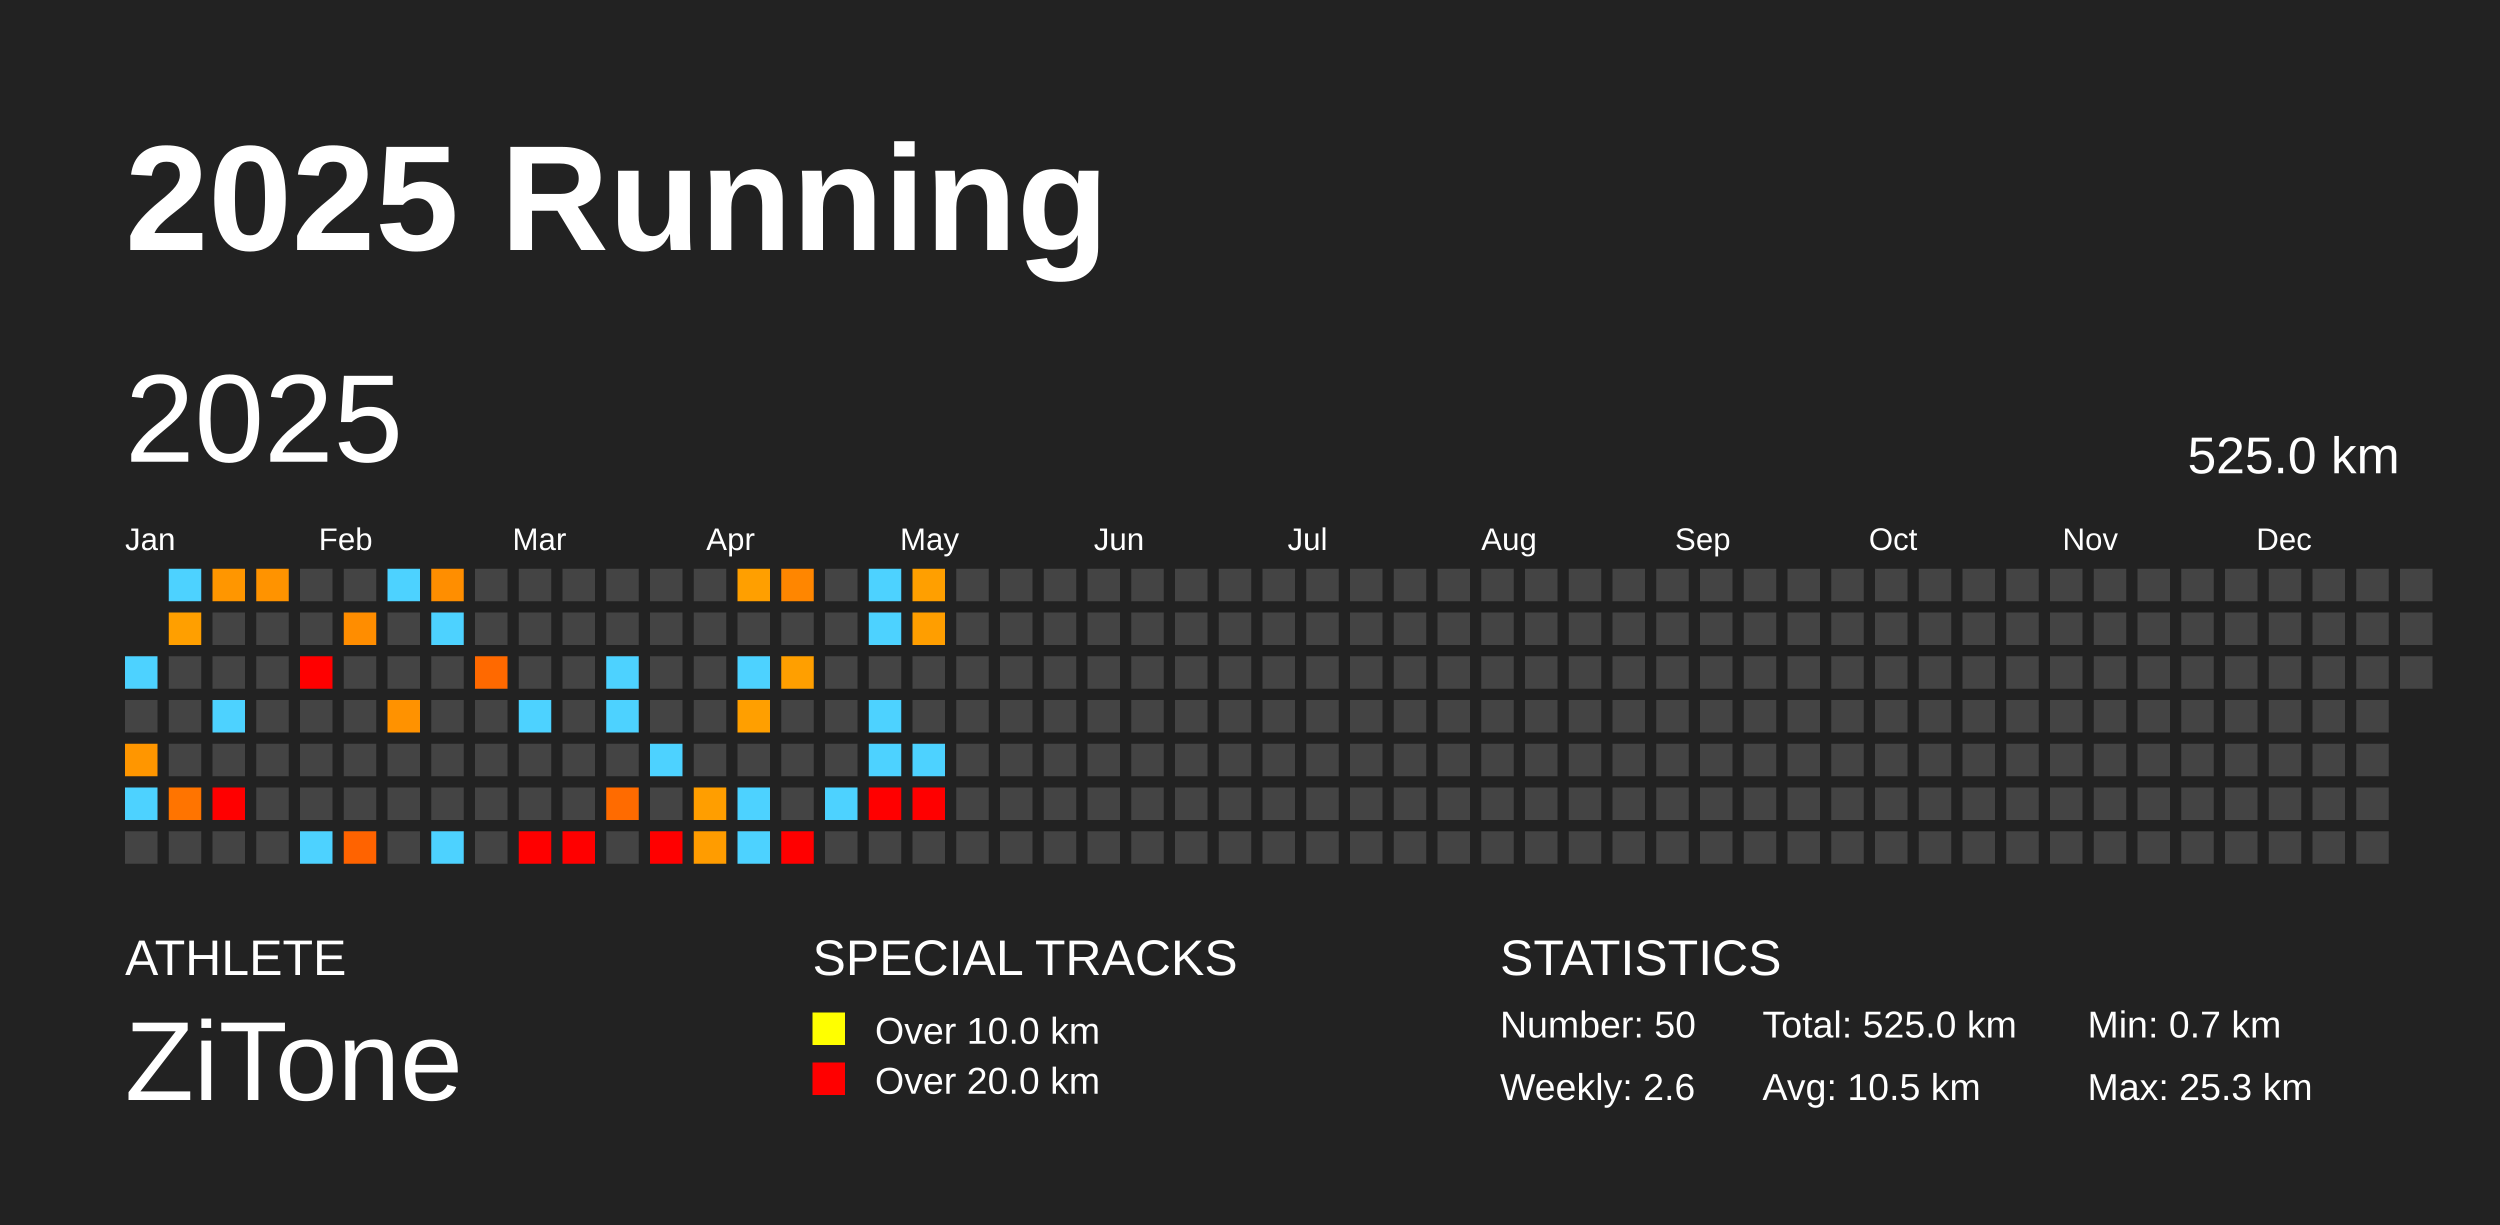
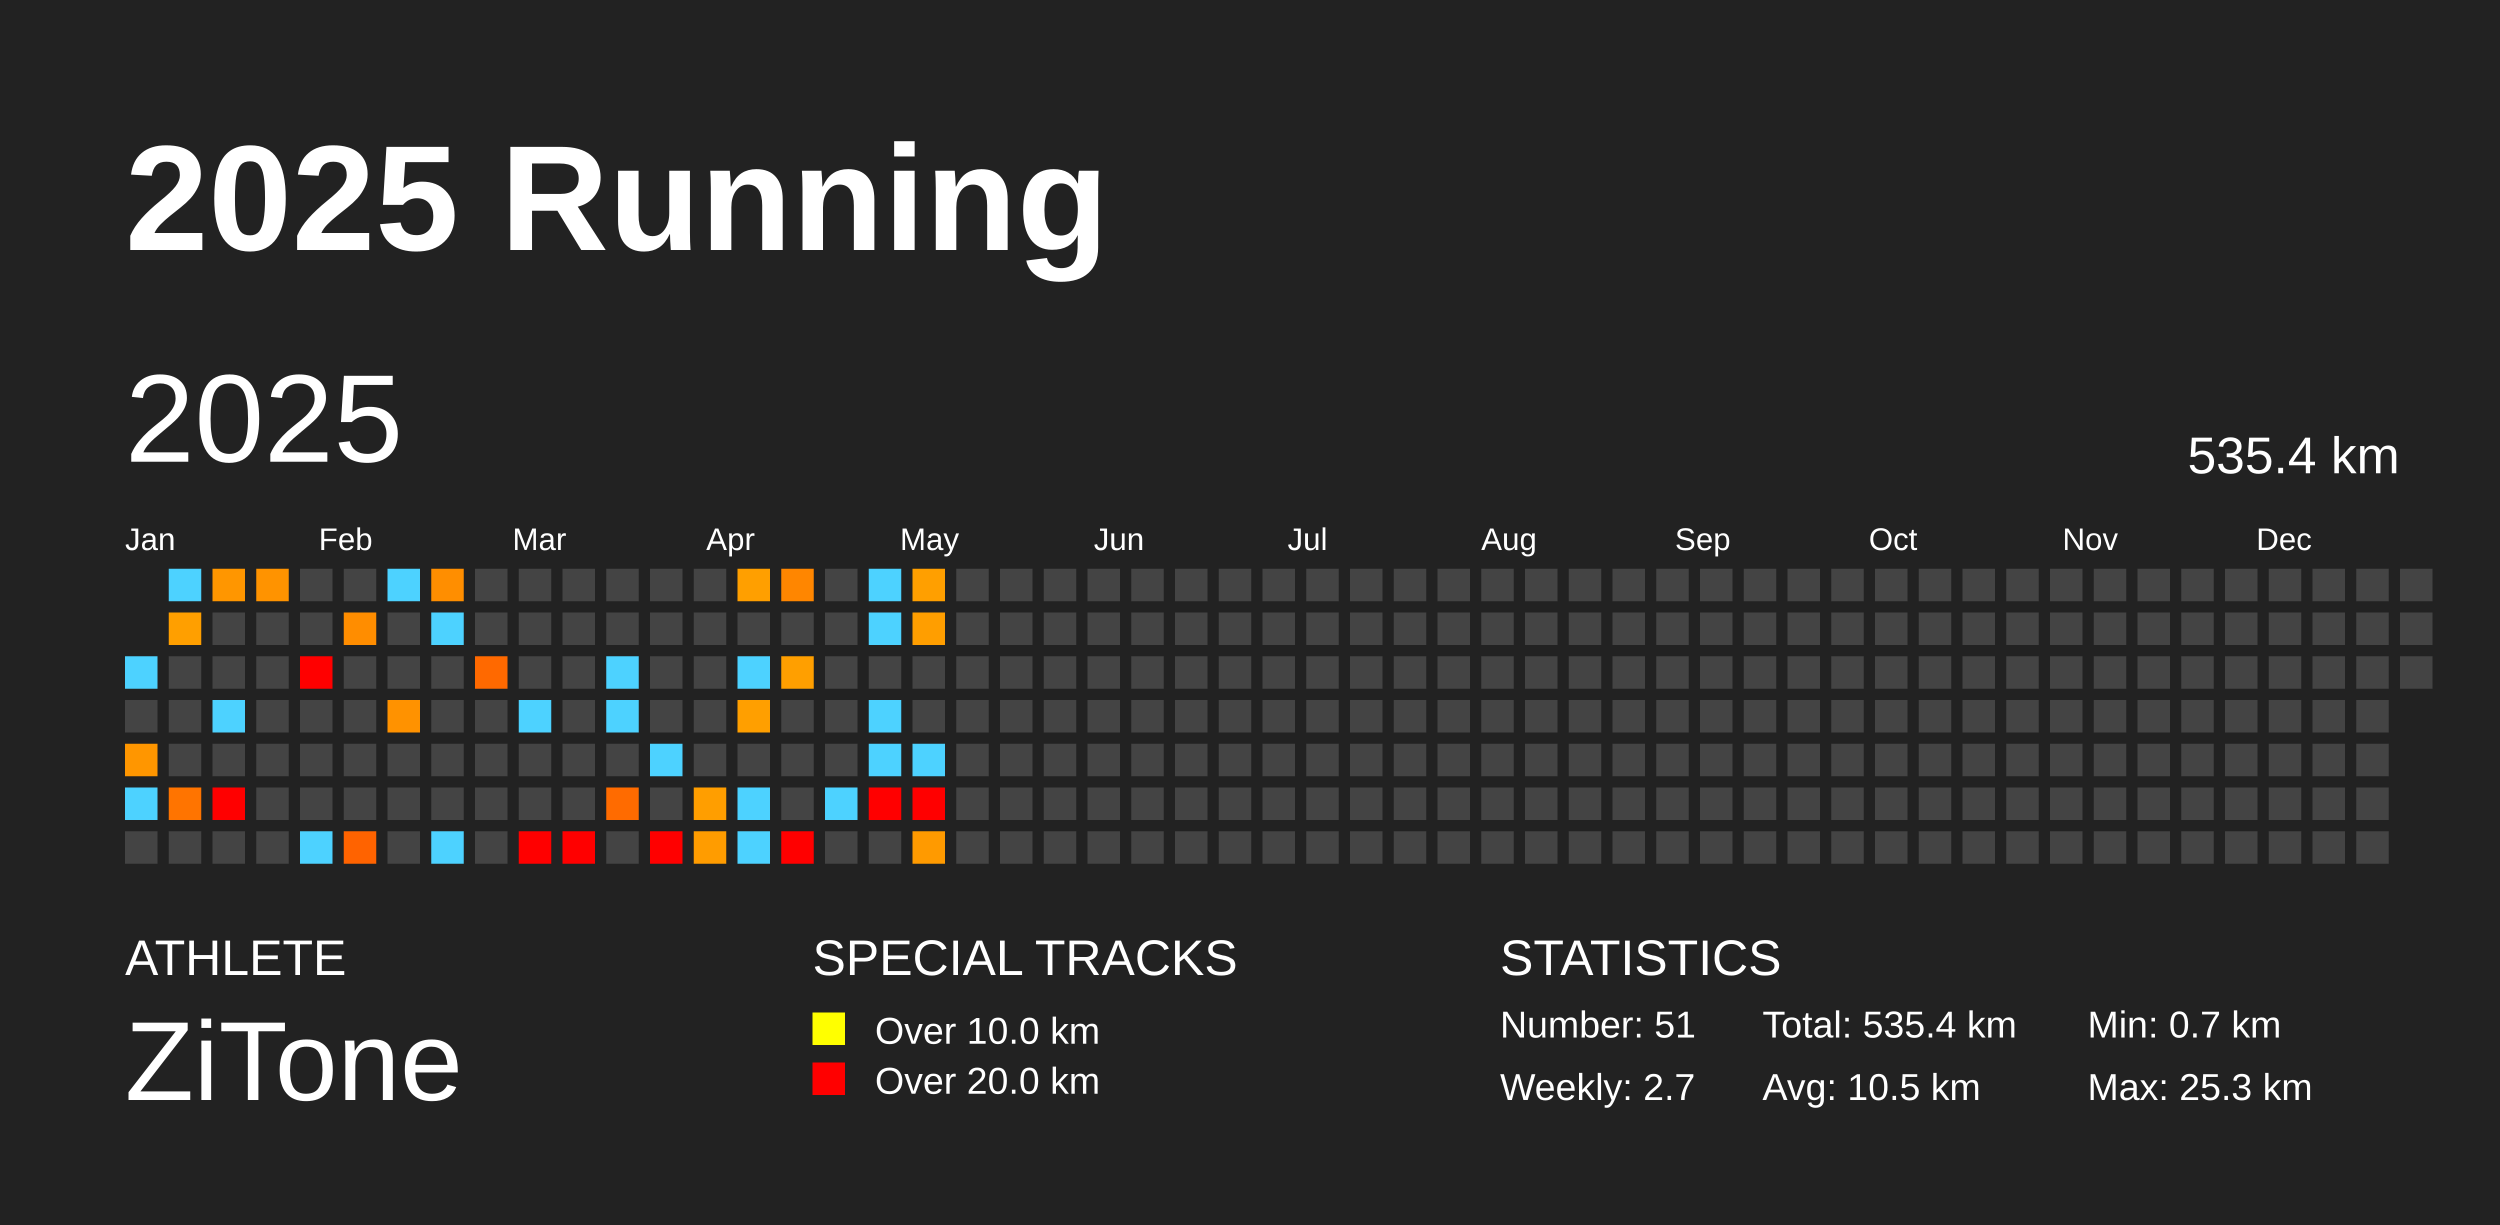
<svg xmlns="http://www.w3.org/2000/svg" baseProfile="full" height="98mm" version="1.1" viewBox="0,0,200,98" width="200mm">
  <defs />
  <rect fill="#222222" height="98" width="200" x="0" y="0" />
  <text fill="#FFFFFF" style="font-size:12px; font-family:Arial; font-weight:bold;" x="10" y="20">2025 Running</text>
  <text fill="#FFFFFF" style="font-size:4px; font-family:Arial" x="10" y="78">ATHLETE</text>
  <text fill="#FFFFFF" style="font-size:9px; font-family:Arial" x="10" y="88">ZiTone</text>
  <text fill="#FFFFFF" style="font-size:4px; font-family:Arial" x="65" y="78">SPECIAL TRACKS</text>
  <rect fill="yellow" height="2.6" width="2.6" x="65" y="81" />
  <text fill="#FFFFFF" style="font-size:3px; font-family:Arial" x="70" y="83.5">Over 10.0 km</text>
  <rect fill="red" height="2.6" width="2.6" x="65" y="85" />
  <text fill="#FFFFFF" style="font-size:3px; font-family:Arial" x="70" y="87.5">Over 20.0 km</text>
  <text fill="#FFFFFF" style="font-size:4px; font-family:Arial" x="120" y="78">STATISTICS</text>
-   <text fill="#FFFFFF" style="font-size:3px; font-family:Arial" x="120" y="83">Number: 50</text>
-   <text fill="#FFFFFF" style="font-size:3px; font-family:Arial" x="120" y="88">Weekly: 2.6</text>
-   <text fill="#FFFFFF" style="font-size:3px; font-family:Arial" x="141" y="83">Total: 525.0 km</text>
+   <text fill="#FFFFFF" style="font-size:3px; font-family:Arial" x="120" y="83">Number: 51</text>
+   <text fill="#FFFFFF" style="font-size:3px; font-family:Arial" x="120" y="88">Weekly: 2.7</text>
+   <text fill="#FFFFFF" style="font-size:3px; font-family:Arial" x="141" y="83">Total: 535.4 km</text>
  <text fill="#FFFFFF" style="font-size:3px; font-family:Arial" x="141" y="88">Avg: 10.5 km</text>
  <text fill="#FFFFFF" style="font-size:3px; font-family:Arial" x="167" y="83">Min: 0.7 km</text>
  <text fill="#FFFFFF" style="font-size:3px; font-family:Arial" x="167" y="88">Max: 25.3 km</text>
  <text dominant-baseline="hanging" fill="#FFFFFF" style="font-size:10.0px; font-family:Arial;" x="10" y="30">2025</text>
-   <text dominant-baseline="hanging" fill="#FFFFFF" style="font-size:4.125px; font-family:Arial;" x="175" y="35">525.0 km</text>
+   <text dominant-baseline="hanging" fill="#FFFFFF" style="font-size:4.125px; font-family:Arial;" x="175" y="35">535.4 km</text>
  <text fill="#FFFFFF" style="font-size:2.5px; font-family:Arial" x="10.0" y="44">Jan</text>
  <text fill="#FFFFFF" style="font-size:2.5px; font-family:Arial" x="25.5" y="44">Feb</text>
  <text fill="#FFFFFF" style="font-size:2.5px; font-family:Arial" x="41.0" y="44">Mar</text>
  <text fill="#FFFFFF" style="font-size:2.5px; font-family:Arial" x="56.5" y="44">Apr</text>
  <text fill="#FFFFFF" style="font-size:2.5px; font-family:Arial" x="72.0" y="44">May</text>
  <text fill="#FFFFFF" style="font-size:2.5px; font-family:Arial" x="87.5" y="44">Jun</text>
  <text fill="#FFFFFF" style="font-size:2.5px; font-family:Arial" x="103.0" y="44">Jul</text>
  <text fill="#FFFFFF" style="font-size:2.5px; font-family:Arial" x="118.5" y="44">Aug</text>
  <text fill="#FFFFFF" style="font-size:2.5px; font-family:Arial" x="134.0" y="44">Sep</text>
  <text fill="#FFFFFF" style="font-size:2.5px; font-family:Arial" x="149.5" y="44">Oct</text>
  <text fill="#FFFFFF" style="font-size:2.5px; font-family:Arial" x="165.0" y="44">Nov</text>
  <text fill="#FFFFFF" style="font-size:2.5px; font-family:Arial" x="180.5" y="44">Dec</text>
  <rect fill="#4dd2ff" height="2.6" width="2.6" x="10.0" y="52.5" />
  <rect fill="#444444" height="2.6" width="2.6" x="10.0" y="56.0" />
  <rect fill="#ff9600" height="2.6" width="2.6" x="10.0" y="59.5" />
  <rect fill="#4dd2ff" height="2.6" width="2.6" x="10.0" y="63.0" />
  <rect fill="#444444" height="2.6" width="2.6" x="10.0" y="66.5" />
  <rect fill="#4dd2ff" height="2.6" width="2.6" x="13.5" y="45.5" />
  <rect fill="#ff9f00" height="2.6" width="2.6" x="13.5" y="49.0" />
  <rect fill="#444444" height="2.6" width="2.6" x="13.5" y="52.5" />
  <rect fill="#444444" height="2.6" width="2.6" x="13.5" y="56.0" />
  <rect fill="#444444" height="2.6" width="2.6" x="13.5" y="59.5" />
  <rect fill="#ff7400" height="2.6" width="2.6" x="13.5" y="63.0" />
  <rect fill="#444444" height="2.6" width="2.6" x="13.5" y="66.5" />
  <rect fill="#ff9600" height="2.6" width="2.6" x="17.0" y="45.5" />
  <rect fill="#444444" height="2.6" width="2.6" x="17.0" y="49.0" />
  <rect fill="#444444" height="2.6" width="2.6" x="17.0" y="52.5" />
  <rect fill="#4dd2ff" height="2.6" width="2.6" x="17.0" y="56.0" />
  <rect fill="#444444" height="2.6" width="2.6" x="17.0" y="59.5" />
  <rect fill="red" height="2.6" width="2.6" x="17.0" y="63.0" />
  <rect fill="#444444" height="2.6" width="2.6" x="17.0" y="66.5" />
  <rect fill="#ff9300" height="2.6" width="2.6" x="20.5" y="45.5" />
  <rect fill="#444444" height="2.6" width="2.6" x="20.5" y="49.0" />
  <rect fill="#444444" height="2.6" width="2.6" x="20.5" y="52.5" />
  <rect fill="#444444" height="2.6" width="2.6" x="20.5" y="56.0" />
  <rect fill="#444444" height="2.6" width="2.6" x="20.5" y="59.5" />
  <rect fill="#444444" height="2.6" width="2.6" x="20.5" y="63.0" />
  <rect fill="#444444" height="2.6" width="2.6" x="20.5" y="66.5" />
  <rect fill="#444444" height="2.6" width="2.6" x="24.0" y="45.5" />
  <rect fill="#444444" height="2.6" width="2.6" x="24.0" y="49.0" />
  <rect fill="red" height="2.6" width="2.6" x="24.0" y="52.5" />
  <rect fill="#444444" height="2.6" width="2.6" x="24.0" y="56.0" />
  <rect fill="#444444" height="2.6" width="2.6" x="24.0" y="59.5" />
  <rect fill="#444444" height="2.6" width="2.6" x="24.0" y="63.0" />
  <rect fill="#4dd2ff" height="2.6" width="2.6" x="24.0" y="66.5" />
  <rect fill="#444444" height="2.6" width="2.6" x="27.5" y="45.5" />
  <rect fill="#ff8d00" height="2.6" width="2.6" x="27.5" y="49.0" />
  <rect fill="#444444" height="2.6" width="2.6" x="27.5" y="52.5" />
  <rect fill="#444444" height="2.6" width="2.6" x="27.5" y="56.0" />
  <rect fill="#444444" height="2.6" width="2.6" x="27.5" y="59.5" />
  <rect fill="#444444" height="2.6" width="2.6" x="27.5" y="63.0" />
  <rect fill="#ff6300" height="2.6" width="2.6" x="27.5" y="66.5" />
  <rect fill="#4dd2ff" height="2.6" width="2.6" x="31.0" y="45.5" />
  <rect fill="#444444" height="2.6" width="2.6" x="31.0" y="49.0" />
  <rect fill="#444444" height="2.6" width="2.6" x="31.0" y="52.5" />
  <rect fill="#ff9200" height="2.6" width="2.6" x="31.0" y="56.0" />
  <rect fill="#444444" height="2.6" width="2.6" x="31.0" y="59.5" />
  <rect fill="#444444" height="2.6" width="2.6" x="31.0" y="63.0" />
  <rect fill="#444444" height="2.6" width="2.6" x="31.0" y="66.5" />
  <rect fill="#ff8e00" height="2.6" width="2.6" x="34.5" y="45.5" />
  <rect fill="#4dd2ff" height="2.6" width="2.6" x="34.5" y="49.0" />
  <rect fill="#444444" height="2.6" width="2.6" x="34.5" y="52.5" />
  <rect fill="#444444" height="2.6" width="2.6" x="34.5" y="56.0" />
  <rect fill="#444444" height="2.6" width="2.6" x="34.5" y="59.5" />
  <rect fill="#444444" height="2.6" width="2.6" x="34.5" y="63.0" />
  <rect fill="#4dd2ff" height="2.6" width="2.6" x="34.5" y="66.5" />
  <rect fill="#444444" height="2.6" width="2.6" x="38.0" y="45.5" />
  <rect fill="#444444" height="2.6" width="2.6" x="38.0" y="49.0" />
  <rect fill="#ff6900" height="2.6" width="2.6" x="38.0" y="52.5" />
  <rect fill="#444444" height="2.6" width="2.6" x="38.0" y="56.0" />
  <rect fill="#444444" height="2.6" width="2.6" x="38.0" y="59.5" />
  <rect fill="#444444" height="2.6" width="2.6" x="38.0" y="63.0" />
  <rect fill="#444444" height="2.6" width="2.6" x="38.0" y="66.5" />
  <rect fill="#444444" height="2.6" width="2.6" x="41.5" y="45.5" />
  <rect fill="#444444" height="2.6" width="2.6" x="41.5" y="49.0" />
  <rect fill="#444444" height="2.6" width="2.6" x="41.5" y="52.5" />
  <rect fill="#4dd2ff" height="2.6" width="2.6" x="41.5" y="56.0" />
  <rect fill="#444444" height="2.6" width="2.6" x="41.5" y="59.5" />
  <rect fill="#444444" height="2.6" width="2.6" x="41.5" y="63.0" />
  <rect fill="red" height="2.6" width="2.6" x="41.5" y="66.5" />
  <rect fill="#444444" height="2.6" width="2.6" x="45.0" y="45.5" />
  <rect fill="#444444" height="2.6" width="2.6" x="45.0" y="49.0" />
  <rect fill="#444444" height="2.6" width="2.6" x="45.0" y="52.5" />
  <rect fill="#444444" height="2.6" width="2.6" x="45.0" y="56.0" />
  <rect fill="#444444" height="2.6" width="2.6" x="45.0" y="59.5" />
  <rect fill="#444444" height="2.6" width="2.6" x="45.0" y="63.0" />
  <rect fill="red" height="2.6" width="2.6" x="45.0" y="66.5" />
  <rect fill="#444444" height="2.6" width="2.6" x="48.5" y="45.5" />
  <rect fill="#444444" height="2.6" width="2.6" x="48.5" y="49.0" />
  <rect fill="#4dd2ff" height="2.6" width="2.6" x="48.5" y="52.5" />
  <rect fill="#4dd2ff" height="2.6" width="2.6" x="48.5" y="56.0" />
  <rect fill="#444444" height="2.6" width="2.6" x="48.5" y="59.5" />
  <rect fill="#ff6b00" height="2.6" width="2.6" x="48.5" y="63.0" />
  <rect fill="#444444" height="2.6" width="2.6" x="48.5" y="66.5" />
  <rect fill="#444444" height="2.6" width="2.6" x="52.0" y="45.5" />
  <rect fill="#444444" height="2.6" width="2.6" x="52.0" y="49.0" />
  <rect fill="#444444" height="2.6" width="2.6" x="52.0" y="52.5" />
  <rect fill="#444444" height="2.6" width="2.6" x="52.0" y="56.0" />
  <rect fill="#4dd2ff" height="2.6" width="2.6" x="52.0" y="59.5" />
  <rect fill="#444444" height="2.6" width="2.6" x="52.0" y="63.0" />
  <rect fill="red" height="2.6" width="2.6" x="52.0" y="66.5" />
  <rect fill="#444444" height="2.6" width="2.6" x="55.5" y="45.5" />
  <rect fill="#444444" height="2.6" width="2.6" x="55.5" y="49.0" />
  <rect fill="#444444" height="2.6" width="2.6" x="55.5" y="52.5" />
  <rect fill="#444444" height="2.6" width="2.6" x="55.5" y="56.0" />
  <rect fill="#444444" height="2.6" width="2.6" x="55.5" y="59.5" />
  <rect fill="#ff9e00" height="2.6" width="2.6" x="55.5" y="63.0" />
  <rect fill="#ff9c00" height="2.6" width="2.6" x="55.5" y="66.5" />
  <rect fill="#ff9f00" height="2.6" width="2.6" x="59.0" y="45.5" />
  <rect fill="#444444" height="2.6" width="2.6" x="59.0" y="49.0" />
  <rect fill="#4dd2ff" height="2.6" width="2.6" x="59.0" y="52.5" />
  <rect fill="#ff9f00" height="2.6" width="2.6" x="59.0" y="56.0" />
  <rect fill="#444444" height="2.6" width="2.6" x="59.0" y="59.5" />
  <rect fill="#4dd2ff" height="2.6" width="2.6" x="59.0" y="63.0" />
  <rect fill="#4dd2ff" height="2.6" width="2.6" x="59.0" y="66.5" />
  <rect fill="#ff8600" height="2.6" width="2.6" x="62.5" y="45.5" />
  <rect fill="#444444" height="2.6" width="2.6" x="62.5" y="49.0" />
  <rect fill="#ff9f00" height="2.6" width="2.6" x="62.5" y="52.5" />
  <rect fill="#444444" height="2.6" width="2.6" x="62.5" y="56.0" />
  <rect fill="#444444" height="2.6" width="2.6" x="62.5" y="59.5" />
  <rect fill="#444444" height="2.6" width="2.6" x="62.5" y="63.0" />
  <rect fill="red" height="2.6" width="2.6" x="62.5" y="66.5" />
  <rect fill="#444444" height="2.6" width="2.6" x="66.0" y="45.5" />
  <rect fill="#444444" height="2.6" width="2.6" x="66.0" y="49.0" />
  <rect fill="#444444" height="2.6" width="2.6" x="66.0" y="52.5" />
  <rect fill="#444444" height="2.6" width="2.6" x="66.0" y="56.0" />
  <rect fill="#444444" height="2.6" width="2.6" x="66.0" y="59.5" />
  <rect fill="#4dd2ff" height="2.6" width="2.6" x="66.0" y="63.0" />
  <rect fill="#444444" height="2.6" width="2.6" x="66.0" y="66.5" />
  <rect fill="#4dd2ff" height="2.6" width="2.6" x="69.5" y="45.5" />
  <rect fill="#4dd2ff" height="2.6" width="2.6" x="69.5" y="49.0" />
  <rect fill="#444444" height="2.6" width="2.6" x="69.5" y="52.5" />
  <rect fill="#4dd2ff" height="2.6" width="2.6" x="69.5" y="56.0" />
  <rect fill="#4dd2ff" height="2.6" width="2.6" x="69.5" y="59.5" />
  <rect fill="red" height="2.6" width="2.6" x="69.5" y="63.0" />
  <rect fill="#444444" height="2.6" width="2.6" x="69.5" y="66.5" />
  <rect fill="#ff9f00" height="2.6" width="2.6" x="73.0" y="45.5" />
  <rect fill="#ff9e00" height="2.6" width="2.6" x="73.0" y="49.0" />
  <rect fill="#444444" height="2.6" width="2.6" x="73.0" y="52.5" />
  <rect fill="#444444" height="2.6" width="2.6" x="73.0" y="56.0" />
  <rect fill="#4dd2ff" height="2.6" width="2.6" x="73.0" y="59.5" />
  <rect fill="red" height="2.6" width="2.6" x="73.0" y="63.0" />
-   <rect fill="#444444" height="2.6" width="2.6" x="73.0" y="66.5" />
+   <rect fill="#ff9a00" height="2.6" width="2.6" x="73.0" y="66.5" />
  <rect fill="#444444" height="2.6" width="2.6" x="76.5" y="45.5" />
  <rect fill="#444444" height="2.6" width="2.6" x="76.5" y="49.0" />
  <rect fill="#444444" height="2.6" width="2.6" x="76.5" y="52.5" />
  <rect fill="#444444" height="2.6" width="2.6" x="76.5" y="56.0" />
  <rect fill="#444444" height="2.6" width="2.6" x="76.5" y="59.5" />
  <rect fill="#444444" height="2.6" width="2.6" x="76.5" y="63.0" />
  <rect fill="#444444" height="2.6" width="2.6" x="76.5" y="66.5" />
  <rect fill="#444444" height="2.6" width="2.6" x="80.0" y="45.5" />
  <rect fill="#444444" height="2.6" width="2.6" x="80.0" y="49.0" />
  <rect fill="#444444" height="2.6" width="2.6" x="80.0" y="52.5" />
  <rect fill="#444444" height="2.6" width="2.6" x="80.0" y="56.0" />
  <rect fill="#444444" height="2.6" width="2.6" x="80.0" y="59.5" />
  <rect fill="#444444" height="2.6" width="2.6" x="80.0" y="63.0" />
  <rect fill="#444444" height="2.6" width="2.6" x="80.0" y="66.5" />
  <rect fill="#444444" height="2.6" width="2.6" x="83.5" y="45.5" />
  <rect fill="#444444" height="2.6" width="2.6" x="83.5" y="49.0" />
  <rect fill="#444444" height="2.6" width="2.6" x="83.5" y="52.5" />
  <rect fill="#444444" height="2.6" width="2.6" x="83.5" y="56.0" />
  <rect fill="#444444" height="2.6" width="2.6" x="83.5" y="59.5" />
  <rect fill="#444444" height="2.6" width="2.6" x="83.5" y="63.0" />
  <rect fill="#444444" height="2.6" width="2.6" x="83.5" y="66.5" />
  <rect fill="#444444" height="2.6" width="2.6" x="87.0" y="45.5" />
  <rect fill="#444444" height="2.6" width="2.6" x="87.0" y="49.0" />
  <rect fill="#444444" height="2.6" width="2.6" x="87.0" y="52.5" />
  <rect fill="#444444" height="2.6" width="2.6" x="87.0" y="56.0" />
  <rect fill="#444444" height="2.6" width="2.6" x="87.0" y="59.5" />
  <rect fill="#444444" height="2.6" width="2.6" x="87.0" y="63.0" />
  <rect fill="#444444" height="2.6" width="2.6" x="87.0" y="66.5" />
  <rect fill="#444444" height="2.6" width="2.6" x="90.5" y="45.5" />
  <rect fill="#444444" height="2.6" width="2.6" x="90.5" y="49.0" />
  <rect fill="#444444" height="2.6" width="2.6" x="90.5" y="52.5" />
  <rect fill="#444444" height="2.6" width="2.6" x="90.5" y="56.0" />
  <rect fill="#444444" height="2.6" width="2.6" x="90.5" y="59.5" />
  <rect fill="#444444" height="2.6" width="2.6" x="90.5" y="63.0" />
  <rect fill="#444444" height="2.6" width="2.6" x="90.5" y="66.5" />
  <rect fill="#444444" height="2.6" width="2.6" x="94.0" y="45.5" />
  <rect fill="#444444" height="2.6" width="2.6" x="94.0" y="49.0" />
  <rect fill="#444444" height="2.6" width="2.6" x="94.0" y="52.5" />
  <rect fill="#444444" height="2.6" width="2.6" x="94.0" y="56.0" />
  <rect fill="#444444" height="2.6" width="2.6" x="94.0" y="59.5" />
  <rect fill="#444444" height="2.6" width="2.6" x="94.0" y="63.0" />
  <rect fill="#444444" height="2.6" width="2.6" x="94.0" y="66.5" />
  <rect fill="#444444" height="2.6" width="2.6" x="97.5" y="45.5" />
  <rect fill="#444444" height="2.6" width="2.6" x="97.5" y="49.0" />
  <rect fill="#444444" height="2.6" width="2.6" x="97.5" y="52.5" />
  <rect fill="#444444" height="2.6" width="2.6" x="97.5" y="56.0" />
  <rect fill="#444444" height="2.6" width="2.6" x="97.5" y="59.5" />
  <rect fill="#444444" height="2.6" width="2.6" x="97.5" y="63.0" />
  <rect fill="#444444" height="2.6" width="2.6" x="97.5" y="66.5" />
  <rect fill="#444444" height="2.6" width="2.6" x="101.0" y="45.5" />
  <rect fill="#444444" height="2.6" width="2.6" x="101.0" y="49.0" />
  <rect fill="#444444" height="2.6" width="2.6" x="101.0" y="52.5" />
  <rect fill="#444444" height="2.6" width="2.6" x="101.0" y="56.0" />
  <rect fill="#444444" height="2.6" width="2.6" x="101.0" y="59.5" />
  <rect fill="#444444" height="2.6" width="2.6" x="101.0" y="63.0" />
  <rect fill="#444444" height="2.6" width="2.6" x="101.0" y="66.5" />
  <rect fill="#444444" height="2.6" width="2.6" x="104.5" y="45.5" />
  <rect fill="#444444" height="2.6" width="2.6" x="104.5" y="49.0" />
  <rect fill="#444444" height="2.6" width="2.6" x="104.5" y="52.5" />
  <rect fill="#444444" height="2.6" width="2.6" x="104.5" y="56.0" />
  <rect fill="#444444" height="2.6" width="2.6" x="104.5" y="59.5" />
  <rect fill="#444444" height="2.6" width="2.6" x="104.5" y="63.0" />
  <rect fill="#444444" height="2.6" width="2.6" x="104.5" y="66.5" />
  <rect fill="#444444" height="2.6" width="2.6" x="108.0" y="45.5" />
  <rect fill="#444444" height="2.6" width="2.6" x="108.0" y="49.0" />
  <rect fill="#444444" height="2.6" width="2.6" x="108.0" y="52.5" />
  <rect fill="#444444" height="2.6" width="2.6" x="108.0" y="56.0" />
  <rect fill="#444444" height="2.6" width="2.6" x="108.0" y="59.5" />
  <rect fill="#444444" height="2.6" width="2.6" x="108.0" y="63.0" />
  <rect fill="#444444" height="2.6" width="2.6" x="108.0" y="66.5" />
  <rect fill="#444444" height="2.6" width="2.6" x="111.5" y="45.5" />
  <rect fill="#444444" height="2.6" width="2.6" x="111.5" y="49.0" />
  <rect fill="#444444" height="2.6" width="2.6" x="111.5" y="52.5" />
  <rect fill="#444444" height="2.6" width="2.6" x="111.5" y="56.0" />
  <rect fill="#444444" height="2.6" width="2.6" x="111.5" y="59.5" />
  <rect fill="#444444" height="2.6" width="2.6" x="111.5" y="63.0" />
  <rect fill="#444444" height="2.6" width="2.6" x="111.5" y="66.5" />
  <rect fill="#444444" height="2.6" width="2.6" x="115.0" y="45.5" />
  <rect fill="#444444" height="2.6" width="2.6" x="115.0" y="49.0" />
  <rect fill="#444444" height="2.6" width="2.6" x="115.0" y="52.5" />
  <rect fill="#444444" height="2.6" width="2.6" x="115.0" y="56.0" />
  <rect fill="#444444" height="2.6" width="2.6" x="115.0" y="59.5" />
  <rect fill="#444444" height="2.6" width="2.6" x="115.0" y="63.0" />
  <rect fill="#444444" height="2.6" width="2.6" x="115.0" y="66.5" />
  <rect fill="#444444" height="2.6" width="2.6" x="118.5" y="45.5" />
  <rect fill="#444444" height="2.6" width="2.6" x="118.5" y="49.0" />
  <rect fill="#444444" height="2.6" width="2.6" x="118.5" y="52.5" />
  <rect fill="#444444" height="2.6" width="2.6" x="118.5" y="56.0" />
  <rect fill="#444444" height="2.6" width="2.6" x="118.5" y="59.5" />
  <rect fill="#444444" height="2.6" width="2.6" x="118.5" y="63.0" />
  <rect fill="#444444" height="2.6" width="2.6" x="118.5" y="66.5" />
  <rect fill="#444444" height="2.6" width="2.6" x="122.0" y="45.5" />
  <rect fill="#444444" height="2.6" width="2.6" x="122.0" y="49.0" />
  <rect fill="#444444" height="2.6" width="2.6" x="122.0" y="52.5" />
  <rect fill="#444444" height="2.6" width="2.6" x="122.0" y="56.0" />
  <rect fill="#444444" height="2.6" width="2.6" x="122.0" y="59.5" />
  <rect fill="#444444" height="2.6" width="2.6" x="122.0" y="63.0" />
  <rect fill="#444444" height="2.6" width="2.6" x="122.0" y="66.5" />
  <rect fill="#444444" height="2.6" width="2.6" x="125.5" y="45.5" />
  <rect fill="#444444" height="2.6" width="2.6" x="125.5" y="49.0" />
  <rect fill="#444444" height="2.6" width="2.6" x="125.5" y="52.5" />
  <rect fill="#444444" height="2.6" width="2.6" x="125.5" y="56.0" />
  <rect fill="#444444" height="2.6" width="2.6" x="125.5" y="59.5" />
  <rect fill="#444444" height="2.6" width="2.6" x="125.5" y="63.0" />
  <rect fill="#444444" height="2.6" width="2.6" x="125.5" y="66.5" />
  <rect fill="#444444" height="2.6" width="2.6" x="129.0" y="45.5" />
  <rect fill="#444444" height="2.6" width="2.6" x="129.0" y="49.0" />
  <rect fill="#444444" height="2.6" width="2.6" x="129.0" y="52.5" />
  <rect fill="#444444" height="2.6" width="2.6" x="129.0" y="56.0" />
  <rect fill="#444444" height="2.6" width="2.6" x="129.0" y="59.5" />
  <rect fill="#444444" height="2.6" width="2.6" x="129.0" y="63.0" />
  <rect fill="#444444" height="2.6" width="2.6" x="129.0" y="66.5" />
  <rect fill="#444444" height="2.6" width="2.6" x="132.5" y="45.5" />
  <rect fill="#444444" height="2.6" width="2.6" x="132.5" y="49.0" />
  <rect fill="#444444" height="2.6" width="2.6" x="132.5" y="52.5" />
  <rect fill="#444444" height="2.6" width="2.6" x="132.5" y="56.0" />
  <rect fill="#444444" height="2.6" width="2.6" x="132.5" y="59.5" />
  <rect fill="#444444" height="2.6" width="2.6" x="132.5" y="63.0" />
  <rect fill="#444444" height="2.6" width="2.6" x="132.5" y="66.5" />
  <rect fill="#444444" height="2.6" width="2.6" x="136.0" y="45.5" />
  <rect fill="#444444" height="2.6" width="2.6" x="136.0" y="49.0" />
  <rect fill="#444444" height="2.6" width="2.6" x="136.0" y="52.5" />
  <rect fill="#444444" height="2.6" width="2.6" x="136.0" y="56.0" />
  <rect fill="#444444" height="2.6" width="2.6" x="136.0" y="59.5" />
  <rect fill="#444444" height="2.6" width="2.6" x="136.0" y="63.0" />
  <rect fill="#444444" height="2.6" width="2.6" x="136.0" y="66.5" />
  <rect fill="#444444" height="2.6" width="2.6" x="139.5" y="45.5" />
  <rect fill="#444444" height="2.6" width="2.6" x="139.5" y="49.0" />
  <rect fill="#444444" height="2.6" width="2.6" x="139.5" y="52.5" />
  <rect fill="#444444" height="2.6" width="2.6" x="139.5" y="56.0" />
  <rect fill="#444444" height="2.6" width="2.6" x="139.5" y="59.5" />
  <rect fill="#444444" height="2.6" width="2.6" x="139.5" y="63.0" />
  <rect fill="#444444" height="2.6" width="2.6" x="139.5" y="66.5" />
  <rect fill="#444444" height="2.6" width="2.6" x="143.0" y="45.5" />
  <rect fill="#444444" height="2.6" width="2.6" x="143.0" y="49.0" />
  <rect fill="#444444" height="2.6" width="2.6" x="143.0" y="52.5" />
  <rect fill="#444444" height="2.6" width="2.6" x="143.0" y="56.0" />
  <rect fill="#444444" height="2.6" width="2.6" x="143.0" y="59.5" />
  <rect fill="#444444" height="2.6" width="2.6" x="143.0" y="63.0" />
  <rect fill="#444444" height="2.6" width="2.6" x="143.0" y="66.5" />
  <rect fill="#444444" height="2.6" width="2.6" x="146.5" y="45.5" />
  <rect fill="#444444" height="2.6" width="2.6" x="146.5" y="49.0" />
  <rect fill="#444444" height="2.6" width="2.6" x="146.5" y="52.5" />
  <rect fill="#444444" height="2.6" width="2.6" x="146.5" y="56.0" />
  <rect fill="#444444" height="2.6" width="2.6" x="146.5" y="59.5" />
  <rect fill="#444444" height="2.6" width="2.6" x="146.5" y="63.0" />
  <rect fill="#444444" height="2.6" width="2.6" x="146.5" y="66.5" />
  <rect fill="#444444" height="2.6" width="2.6" x="150.0" y="45.5" />
  <rect fill="#444444" height="2.6" width="2.6" x="150.0" y="49.0" />
  <rect fill="#444444" height="2.6" width="2.6" x="150.0" y="52.5" />
  <rect fill="#444444" height="2.6" width="2.6" x="150.0" y="56.0" />
  <rect fill="#444444" height="2.6" width="2.6" x="150.0" y="59.5" />
  <rect fill="#444444" height="2.6" width="2.6" x="150.0" y="63.0" />
  <rect fill="#444444" height="2.6" width="2.6" x="150.0" y="66.5" />
  <rect fill="#444444" height="2.6" width="2.6" x="153.5" y="45.5" />
  <rect fill="#444444" height="2.6" width="2.6" x="153.5" y="49.0" />
  <rect fill="#444444" height="2.6" width="2.6" x="153.5" y="52.5" />
  <rect fill="#444444" height="2.6" width="2.6" x="153.5" y="56.0" />
  <rect fill="#444444" height="2.6" width="2.6" x="153.5" y="59.5" />
  <rect fill="#444444" height="2.6" width="2.6" x="153.5" y="63.0" />
  <rect fill="#444444" height="2.6" width="2.6" x="153.5" y="66.5" />
  <rect fill="#444444" height="2.6" width="2.6" x="157.0" y="45.5" />
  <rect fill="#444444" height="2.6" width="2.6" x="157.0" y="49.0" />
  <rect fill="#444444" height="2.6" width="2.6" x="157.0" y="52.5" />
  <rect fill="#444444" height="2.6" width="2.6" x="157.0" y="56.0" />
  <rect fill="#444444" height="2.6" width="2.6" x="157.0" y="59.5" />
  <rect fill="#444444" height="2.6" width="2.6" x="157.0" y="63.0" />
  <rect fill="#444444" height="2.6" width="2.6" x="157.0" y="66.5" />
  <rect fill="#444444" height="2.6" width="2.6" x="160.5" y="45.5" />
  <rect fill="#444444" height="2.6" width="2.6" x="160.5" y="49.0" />
  <rect fill="#444444" height="2.6" width="2.6" x="160.5" y="52.5" />
  <rect fill="#444444" height="2.6" width="2.6" x="160.5" y="56.0" />
  <rect fill="#444444" height="2.6" width="2.6" x="160.5" y="59.5" />
  <rect fill="#444444" height="2.6" width="2.6" x="160.5" y="63.0" />
  <rect fill="#444444" height="2.6" width="2.6" x="160.5" y="66.5" />
  <rect fill="#444444" height="2.6" width="2.6" x="164.0" y="45.5" />
  <rect fill="#444444" height="2.6" width="2.6" x="164.0" y="49.0" />
  <rect fill="#444444" height="2.6" width="2.6" x="164.0" y="52.5" />
  <rect fill="#444444" height="2.6" width="2.6" x="164.0" y="56.0" />
  <rect fill="#444444" height="2.6" width="2.6" x="164.0" y="59.5" />
  <rect fill="#444444" height="2.6" width="2.6" x="164.0" y="63.0" />
  <rect fill="#444444" height="2.6" width="2.6" x="164.0" y="66.5" />
  <rect fill="#444444" height="2.6" width="2.6" x="167.5" y="45.5" />
  <rect fill="#444444" height="2.6" width="2.6" x="167.5" y="49.0" />
  <rect fill="#444444" height="2.6" width="2.6" x="167.5" y="52.5" />
  <rect fill="#444444" height="2.6" width="2.6" x="167.5" y="56.0" />
  <rect fill="#444444" height="2.6" width="2.6" x="167.5" y="59.5" />
  <rect fill="#444444" height="2.6" width="2.6" x="167.5" y="63.0" />
  <rect fill="#444444" height="2.6" width="2.6" x="167.5" y="66.5" />
  <rect fill="#444444" height="2.6" width="2.6" x="171.0" y="45.5" />
  <rect fill="#444444" height="2.6" width="2.6" x="171.0" y="49.0" />
  <rect fill="#444444" height="2.6" width="2.6" x="171.0" y="52.5" />
  <rect fill="#444444" height="2.6" width="2.6" x="171.0" y="56.0" />
  <rect fill="#444444" height="2.6" width="2.6" x="171.0" y="59.5" />
  <rect fill="#444444" height="2.6" width="2.6" x="171.0" y="63.0" />
  <rect fill="#444444" height="2.6" width="2.6" x="171.0" y="66.5" />
  <rect fill="#444444" height="2.6" width="2.6" x="174.5" y="45.5" />
  <rect fill="#444444" height="2.6" width="2.6" x="174.5" y="49.0" />
  <rect fill="#444444" height="2.6" width="2.6" x="174.5" y="52.5" />
  <rect fill="#444444" height="2.6" width="2.6" x="174.5" y="56.0" />
  <rect fill="#444444" height="2.6" width="2.6" x="174.5" y="59.5" />
  <rect fill="#444444" height="2.6" width="2.6" x="174.5" y="63.0" />
  <rect fill="#444444" height="2.6" width="2.6" x="174.5" y="66.5" />
  <rect fill="#444444" height="2.6" width="2.6" x="178.0" y="45.5" />
  <rect fill="#444444" height="2.6" width="2.6" x="178.0" y="49.0" />
  <rect fill="#444444" height="2.6" width="2.6" x="178.0" y="52.5" />
  <rect fill="#444444" height="2.6" width="2.6" x="178.0" y="56.0" />
  <rect fill="#444444" height="2.6" width="2.6" x="178.0" y="59.5" />
  <rect fill="#444444" height="2.6" width="2.6" x="178.0" y="63.0" />
  <rect fill="#444444" height="2.6" width="2.6" x="178.0" y="66.5" />
  <rect fill="#444444" height="2.6" width="2.6" x="181.5" y="45.5" />
  <rect fill="#444444" height="2.6" width="2.6" x="181.5" y="49.0" />
  <rect fill="#444444" height="2.6" width="2.6" x="181.5" y="52.5" />
  <rect fill="#444444" height="2.6" width="2.6" x="181.5" y="56.0" />
  <rect fill="#444444" height="2.6" width="2.6" x="181.5" y="59.5" />
  <rect fill="#444444" height="2.6" width="2.6" x="181.5" y="63.0" />
  <rect fill="#444444" height="2.6" width="2.6" x="181.5" y="66.5" />
  <rect fill="#444444" height="2.6" width="2.6" x="185.0" y="45.5" />
  <rect fill="#444444" height="2.6" width="2.6" x="185.0" y="49.0" />
  <rect fill="#444444" height="2.6" width="2.6" x="185.0" y="52.5" />
  <rect fill="#444444" height="2.6" width="2.6" x="185.0" y="56.0" />
  <rect fill="#444444" height="2.6" width="2.6" x="185.0" y="59.5" />
  <rect fill="#444444" height="2.6" width="2.6" x="185.0" y="63.0" />
  <rect fill="#444444" height="2.6" width="2.6" x="185.0" y="66.5" />
  <rect fill="#444444" height="2.6" width="2.6" x="188.5" y="45.5" />
  <rect fill="#444444" height="2.6" width="2.6" x="188.5" y="49.0" />
  <rect fill="#444444" height="2.6" width="2.6" x="188.5" y="52.5" />
  <rect fill="#444444" height="2.6" width="2.6" x="188.5" y="56.0" />
  <rect fill="#444444" height="2.6" width="2.6" x="188.5" y="59.5" />
  <rect fill="#444444" height="2.6" width="2.6" x="188.5" y="63.0" />
  <rect fill="#444444" height="2.6" width="2.6" x="188.5" y="66.5" />
  <rect fill="#444444" height="2.6" width="2.6" x="192.0" y="45.5" />
  <rect fill="#444444" height="2.6" width="2.6" x="192.0" y="49.0" />
  <rect fill="#444444" height="2.6" width="2.6" x="192.0" y="52.5" />
</svg>
